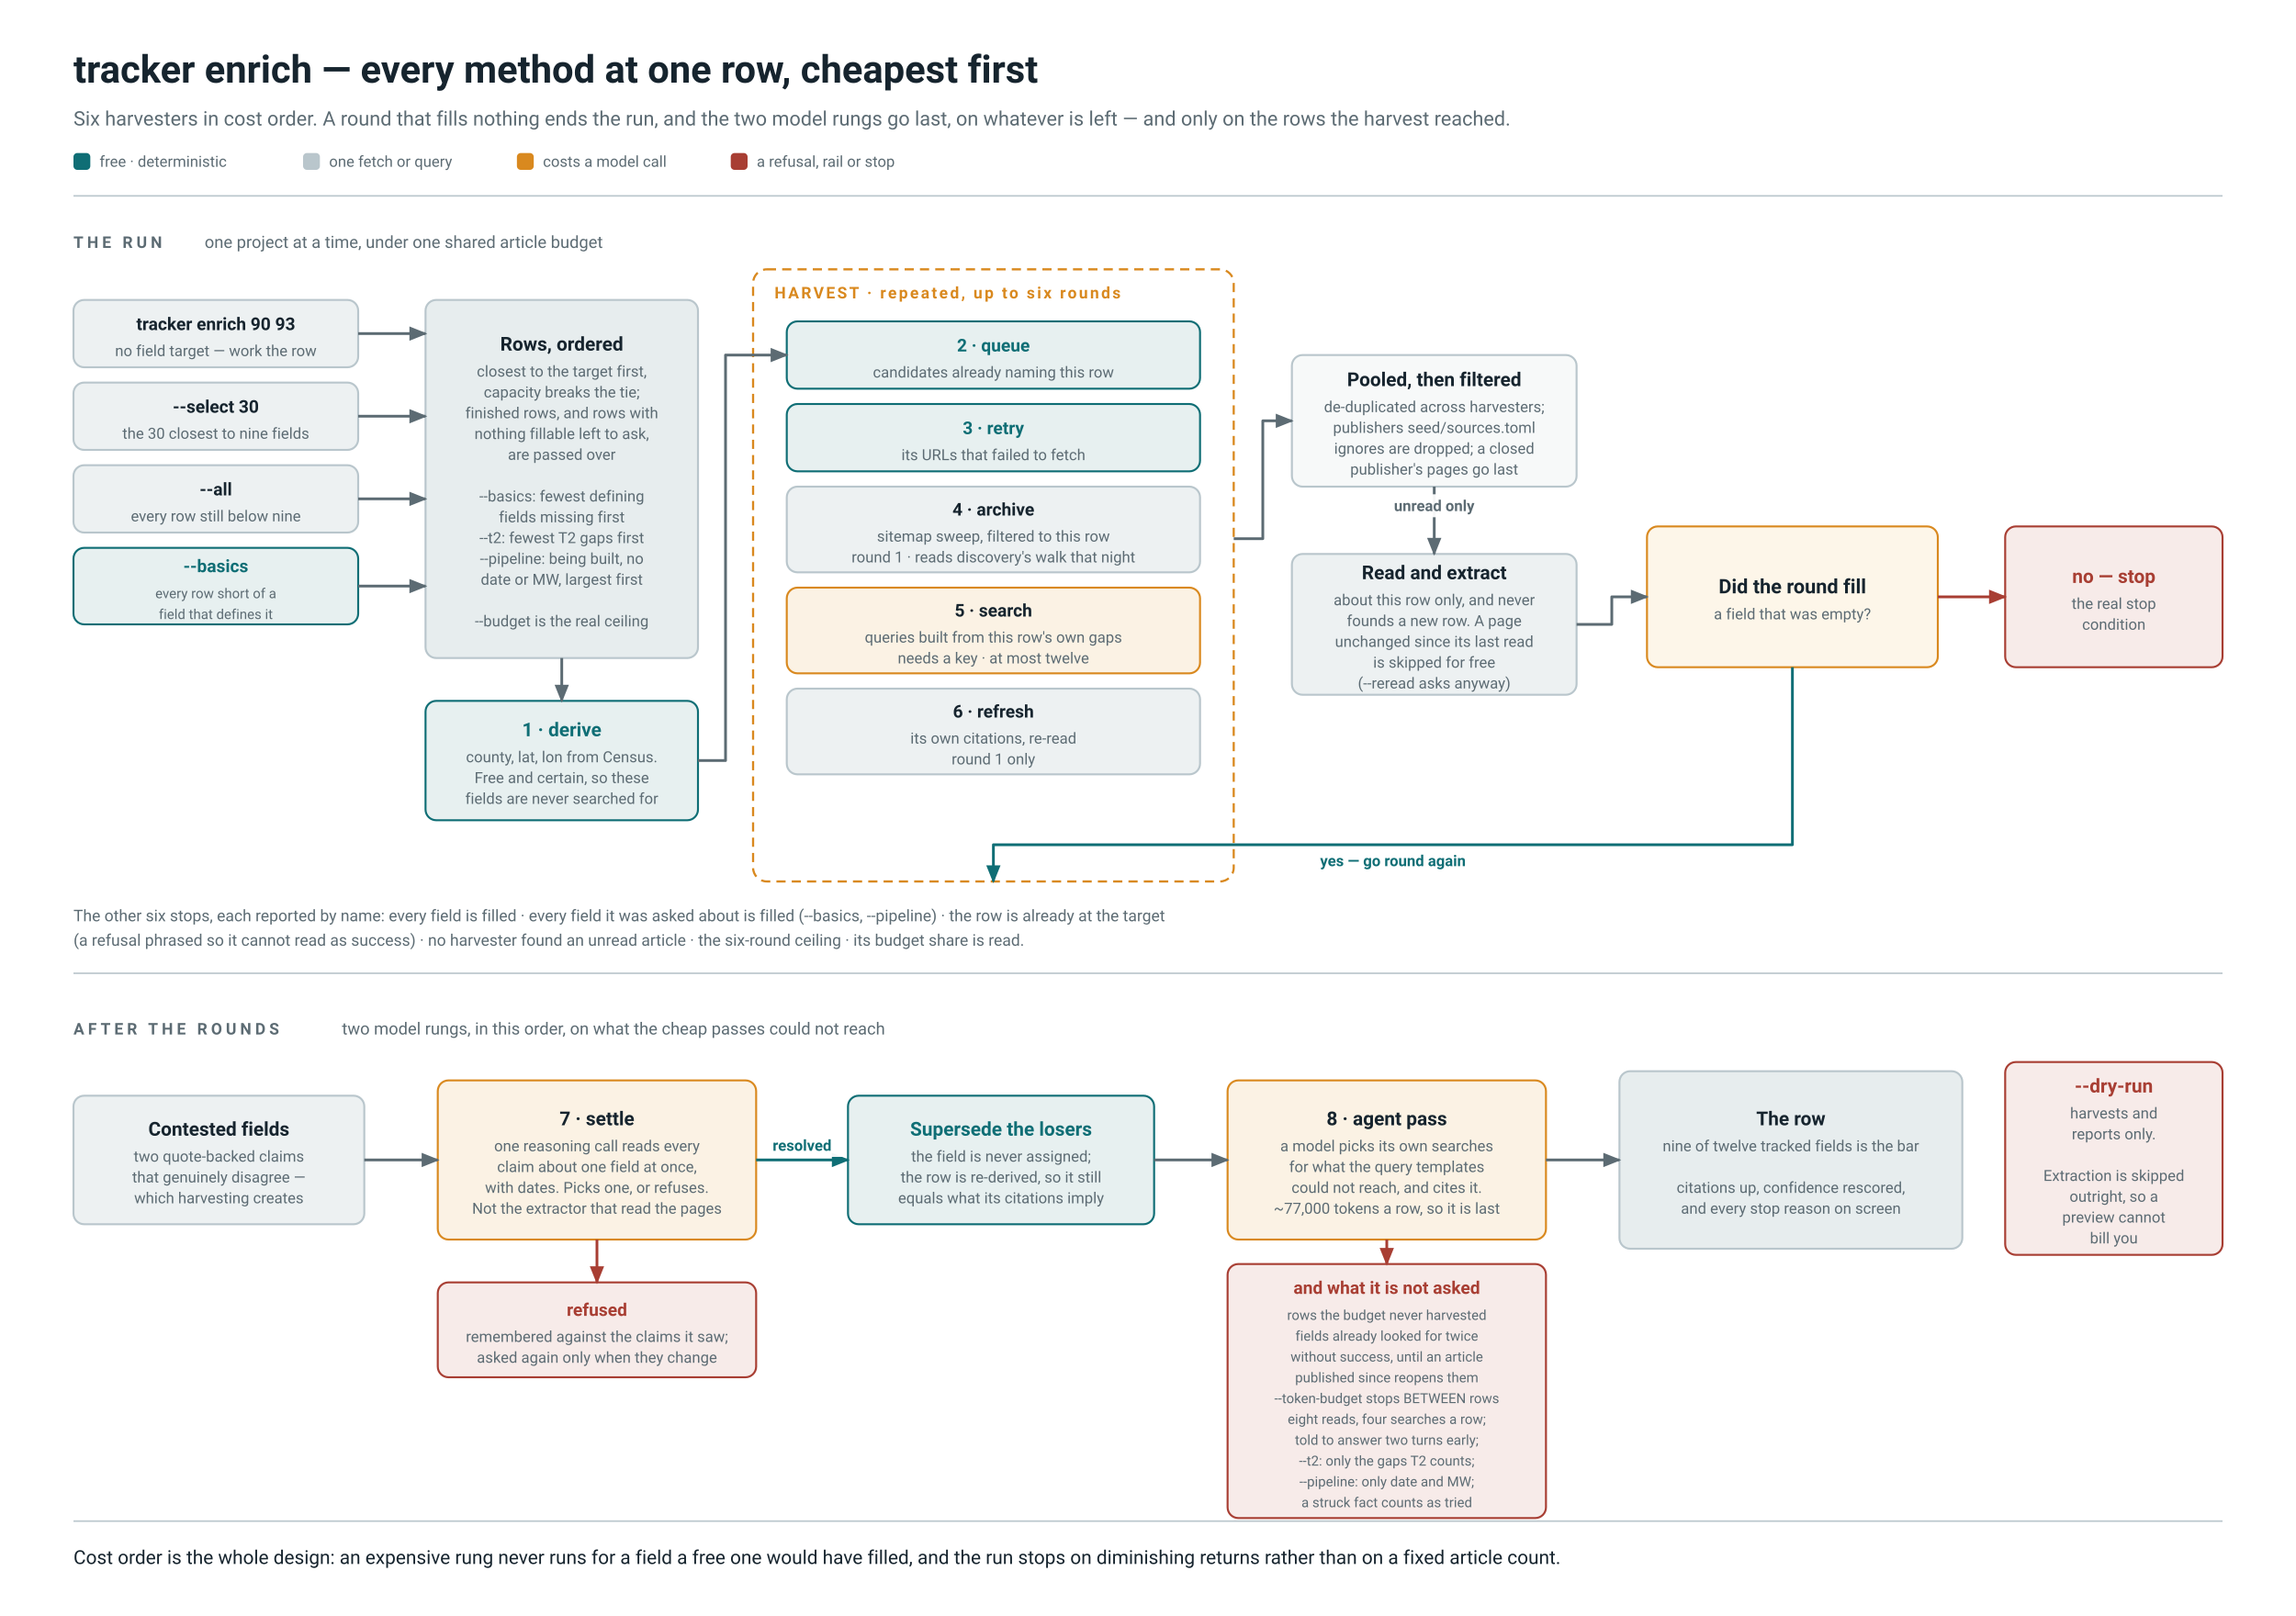
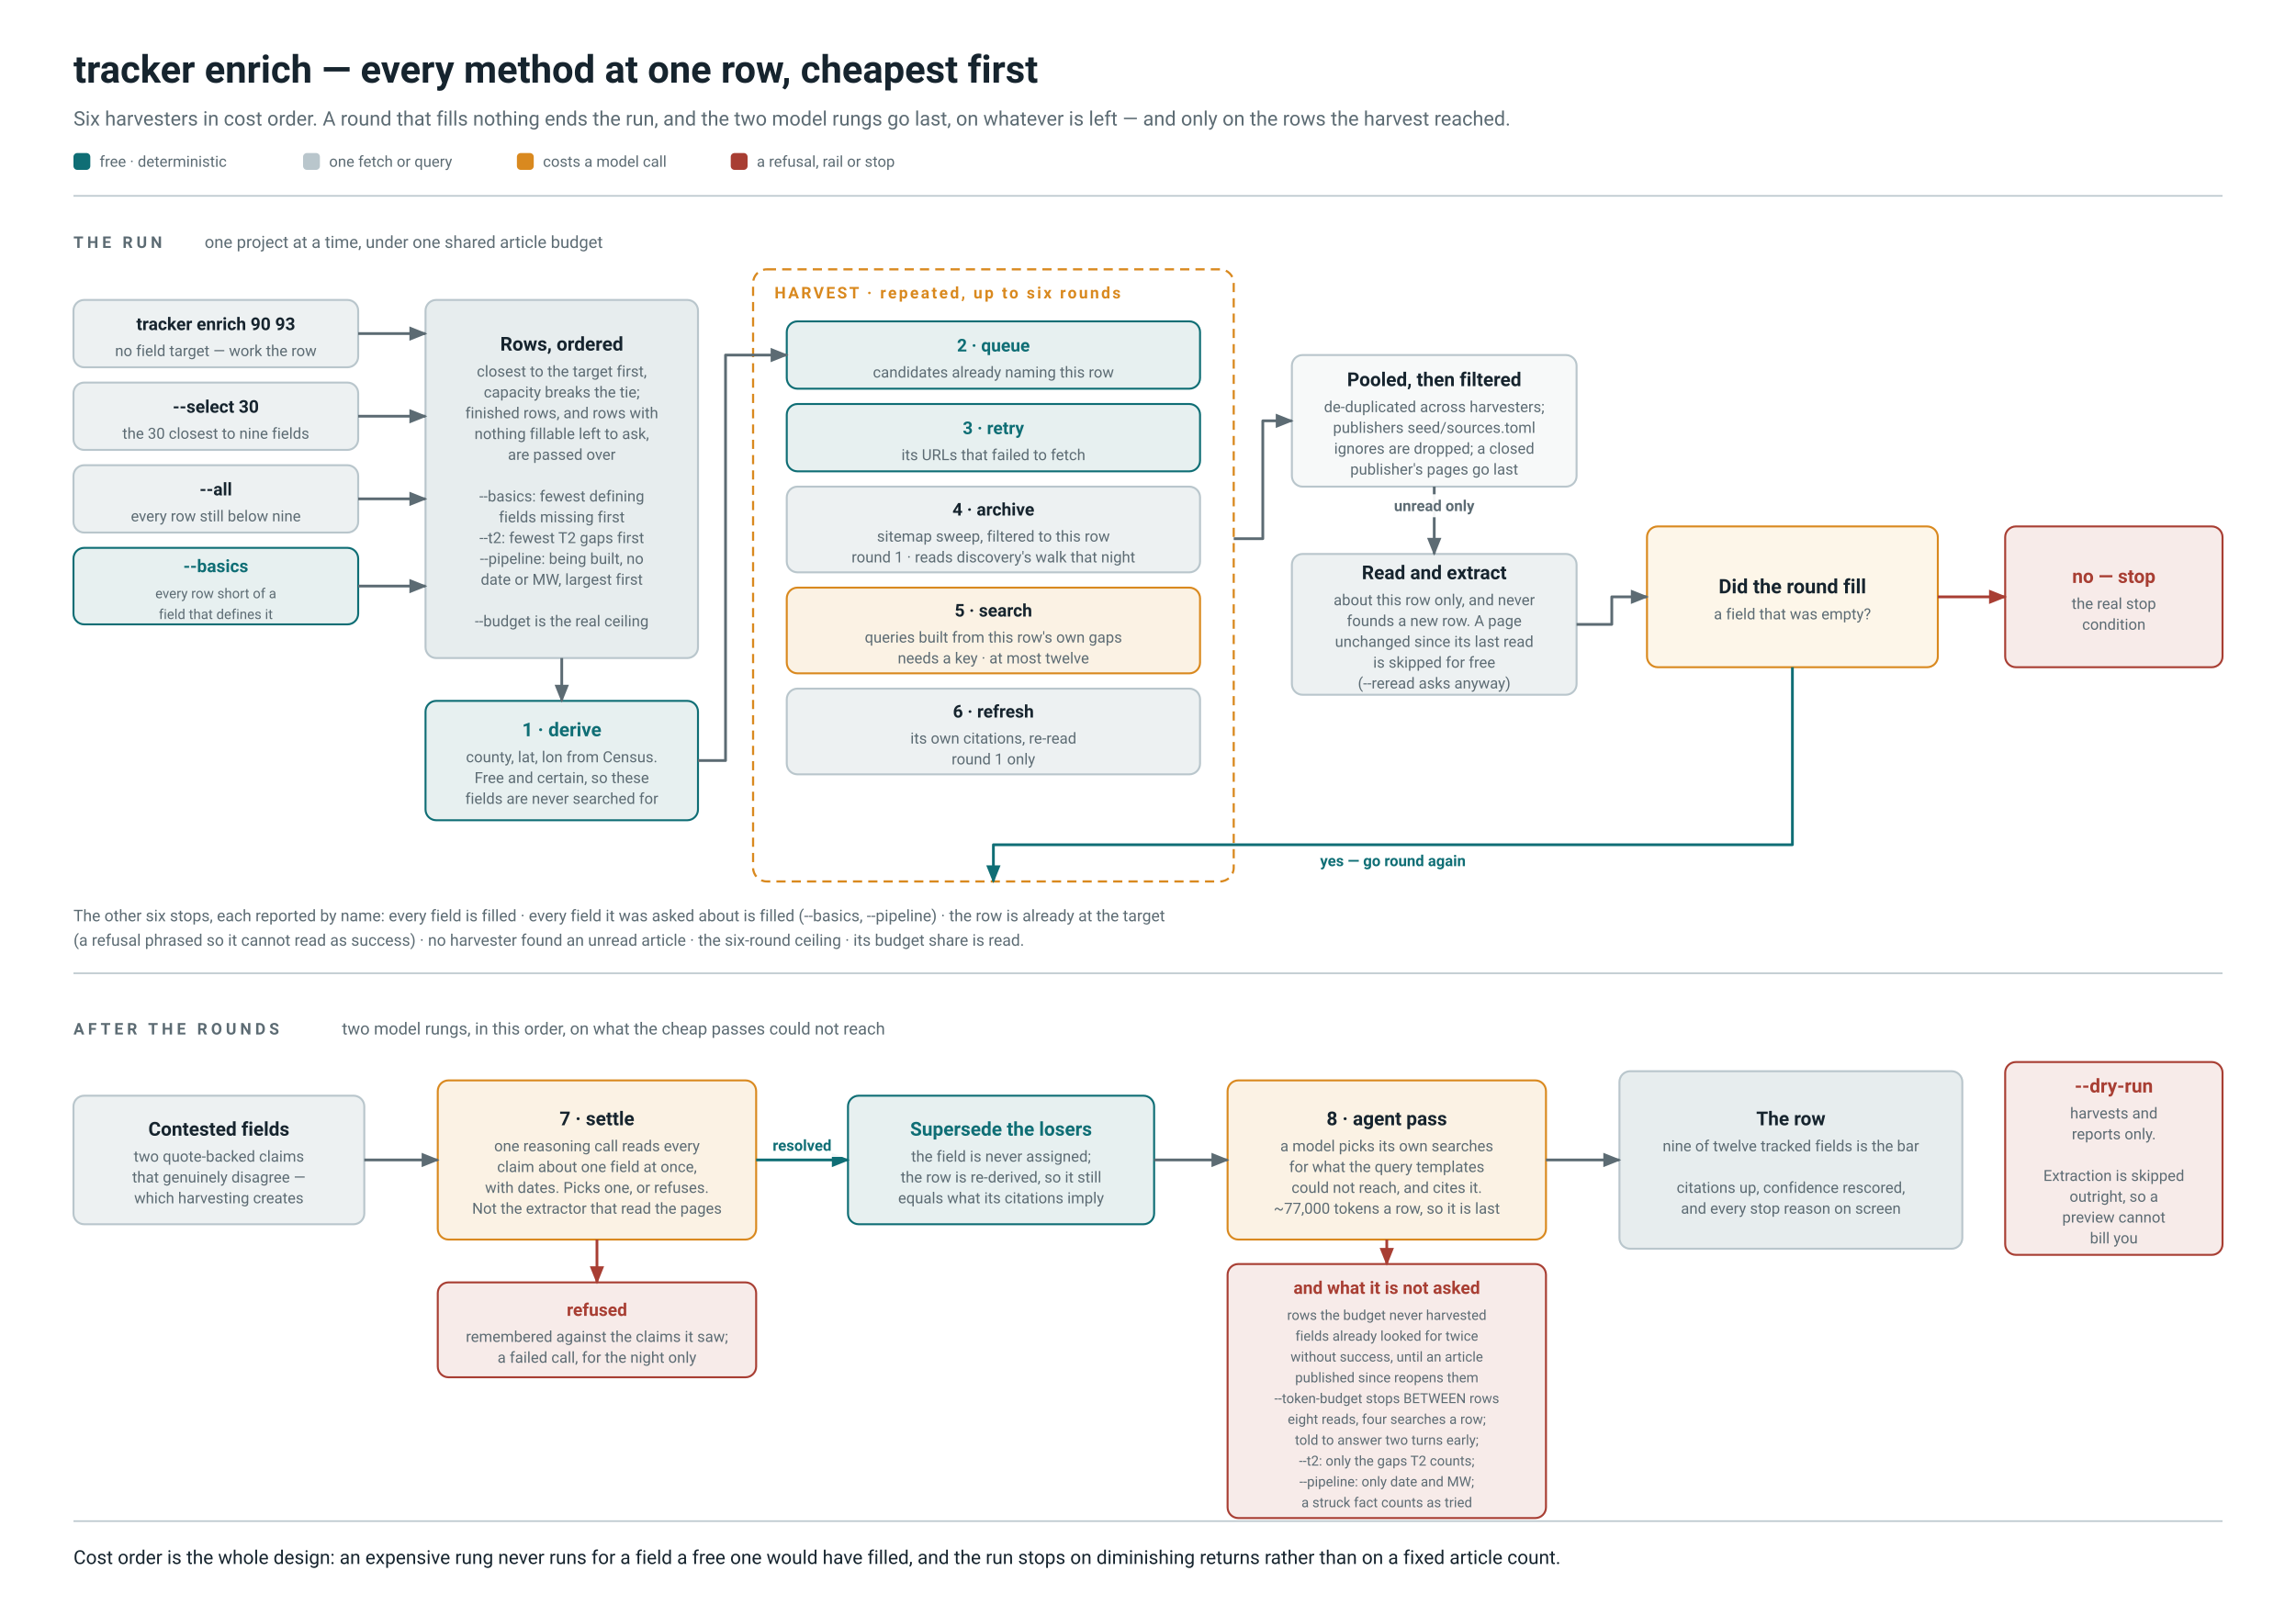
<svg xmlns="http://www.w3.org/2000/svg" width="1500" height="1056" viewBox="0 0 1500 1056" font-family="system-ui,-apple-system,'Segoe UI',Roboto,'Helvetica Neue','DejaVu Sans',Arial,sans-serif">
  <defs>
    <marker id="a0F6E75" viewBox="0 0 10 10" refX="9" refY="5" markerWidth="6.5" markerHeight="6.5" orient="auto-start-reverse">
      <path d="M 0 1 L 10 5 L 0 9 z" fill="#0F6E75" />
    </marker>
    <marker id="a5C6B73" viewBox="0 0 10 10" refX="9" refY="5" markerWidth="6.5" markerHeight="6.5" orient="auto-start-reverse">
      <path d="M 0 1 L 10 5 L 0 9 z" fill="#5C6B73" />
    </marker>
    <marker id="aA83E33" viewBox="0 0 10 10" refX="9" refY="5" markerWidth="6.5" markerHeight="6.5" orient="auto-start-reverse">
      <path d="M 0 1 L 10 5 L 0 9 z" fill="#A83E33" />
    </marker>
  </defs>
  <rect width="1500" height="1056" fill="#FFFFFF" />
  <g font-family="system-ui,-apple-system,'Segoe UI',Roboto,'Helvetica Neue','DejaVu Sans',Arial,sans-serif" xml:space="preserve">
    <text x="48.0" y="54.0" font-size="25" fill="#16242E" text-anchor="start" font-weight="700">tracker enrich — every method at one row, cheapest first</text>
    <text x="48.0" y="82.0" font-size="13" fill="#5C6B73" text-anchor="start">Six harvesters in cost order. A round that fills nothing ends the run, and the two model rungs go last, on whatever is left — and only on the rows the harvest reached.</text>
    <rect x="48.0" y="100.0" width="11" height="11" rx="2.5" fill="#0F6E75" />
    <text x="65.0" y="109.0" font-size="10" fill="#5C6B73" text-anchor="start">free · deterministic</text>
    <rect x="198.0" y="100.0" width="11" height="11" rx="2.5" fill="#B9C6CC" />
    <text x="215.0" y="109.0" font-size="10" fill="#5C6B73" text-anchor="start">one fetch or query</text>
    <rect x="337.7" y="100.0" width="11" height="11" rx="2.5" fill="#D9891F" />
    <text x="354.7" y="109.0" font-size="10" fill="#5C6B73" text-anchor="start">costs a model call</text>
    <rect x="477.4" y="100.0" width="11" height="11" rx="2.5" fill="#A83E33" />
    <text x="494.4" y="109.0" font-size="10" fill="#5C6B73" text-anchor="start">a refusal, rail or stop</text>
    <line x1="48" y1="128" x2="1452" y2="128" stroke="#B9C6CC" stroke-width="1" />
    <text x="48.0" y="162.0" font-size="10.5" fill="#5C6B73" text-anchor="start" font-weight="700" letter-spacing="2.4">THE RUN</text>
    <text x="133.7" y="162.0" font-size="11" fill="#5C6B73" text-anchor="start">one project at a time, under one shared article budget</text>
    <rect x="48.0" y="196.0" width="186.0" height="44.0" rx="7" fill="#EDF1F2" stroke="#B9C6CC" stroke-width="1.3" />
    <text x="141.0" y="215.7" font-size="11.5" fill="#16242E" text-anchor="middle" font-weight="700">tracker enrich 90 93</text>
    <text x="141.0" y="232.7" font-size="10" fill="#5C6B73" text-anchor="middle">no field target — work the row</text>
    <rect x="48.0" y="250.0" width="186.0" height="44.0" rx="7" fill="#EDF1F2" stroke="#B9C6CC" stroke-width="1.3" />
    <text x="141.0" y="269.7" font-size="11.5" fill="#16242E" text-anchor="middle" font-weight="700">--select 30</text>
    <text x="141.0" y="286.7" font-size="10" fill="#5C6B73" text-anchor="middle">the 30 closest to nine fields</text>
    <rect x="48.0" y="304.0" width="186.0" height="44.0" rx="7" fill="#EDF1F2" stroke="#B9C6CC" stroke-width="1.3" />
    <text x="141.0" y="323.7" font-size="11.5" fill="#16242E" text-anchor="middle" font-weight="700">--all</text>
    <text x="141.0" y="340.7" font-size="10" fill="#5C6B73" text-anchor="middle">every row still below nine</text>
    <rect x="48.0" y="358.0" width="186.0" height="50.0" rx="7" fill="#E7F0F0" stroke="#0F6E75" stroke-width="1.3" />
    <text x="141.0" y="373.9" font-size="11.5" fill="#0F6E75" text-anchor="middle" font-weight="700">--basics</text>
    <text x="141.0" y="390.9" font-size="9" fill="#5C6B73" text-anchor="middle">every row short of a</text>
    <text x="141.0" y="404.5" font-size="9" fill="#5C6B73" text-anchor="middle">field that defines it</text>
    <rect x="278.0" y="196.0" width="178.0" height="234.0" rx="7" fill="#E7EDEE" stroke="#B9C6CC" stroke-width="1.3" />
    <text x="367.0" y="229.1" font-size="12.5" fill="#16242E" text-anchor="middle" font-weight="700">Rows, ordered</text>
    <text x="367.0" y="246.1" font-size="10" fill="#5C6B73" text-anchor="middle">closest to the target first,</text>
    <text x="367.0" y="259.7" font-size="10" fill="#5C6B73" text-anchor="middle">capacity breaks the tie;</text>
    <text x="367.0" y="273.3" font-size="10" fill="#5C6B73" text-anchor="middle">finished rows, and rows with</text>
    <text x="367.0" y="286.9" font-size="10" fill="#5C6B73" text-anchor="middle">nothing fillable left to ask,</text>
    <text x="367.0" y="300.5" font-size="10" fill="#5C6B73" text-anchor="middle">are passed over</text>
    <text x="367.0" y="314.1" font-size="10" fill="#5C6B73" text-anchor="middle" />
    <text x="367.0" y="327.7" font-size="10" fill="#5C6B73" text-anchor="middle">--basics: fewest defining</text>
    <text x="367.0" y="341.3" font-size="10" fill="#5C6B73" text-anchor="middle">fields missing first</text>
    <text x="367.0" y="354.9" font-size="10" fill="#5C6B73" text-anchor="middle">--t2: fewest T2 gaps first</text>
    <text x="367.0" y="368.5" font-size="10" fill="#5C6B73" text-anchor="middle">--pipeline: being built, no</text>
    <text x="367.0" y="382.1" font-size="10" fill="#5C6B73" text-anchor="middle">date or MW, largest first</text>
    <text x="367.0" y="395.7" font-size="10" fill="#5C6B73" text-anchor="middle" />
    <text x="367.0" y="409.3" font-size="10" fill="#5C6B73" text-anchor="middle">--budget is the real ceiling</text>
    <polyline points="234.0,218.0 278.0,218.0" fill="none" stroke="#5C6B73" stroke-width="1.8" stroke-linejoin="round" marker-end="url(#a5C6B73)" />
    <polyline points="234.0,272.0 278.0,272.0" fill="none" stroke="#5C6B73" stroke-width="1.8" stroke-linejoin="round" marker-end="url(#a5C6B73)" />
    <polyline points="234.0,326.0 278.0,326.0" fill="none" stroke="#5C6B73" stroke-width="1.8" stroke-linejoin="round" marker-end="url(#a5C6B73)" />
    <polyline points="234.0,383.0 278.0,383.0" fill="none" stroke="#5C6B73" stroke-width="1.8" stroke-linejoin="round" marker-end="url(#a5C6B73)" />
    <rect x="278.0" y="458.0" width="178.0" height="78.0" rx="7" fill="#E7F0F0" stroke="#0F6E75" stroke-width="1.3" />
    <text x="367.0" y="481.1" font-size="12.5" fill="#0F6E75" text-anchor="middle" font-weight="700">1 · derive</text>
    <text x="367.0" y="498.1" font-size="10" fill="#5C6B73" text-anchor="middle">county, lat, lon from Census.</text>
    <text x="367.0" y="511.7" font-size="10" fill="#5C6B73" text-anchor="middle">Free and certain, so these</text>
    <text x="367.0" y="525.3" font-size="10" fill="#5C6B73" text-anchor="middle">fields are never searched for</text>
    <polyline points="367.0,430.0 367.0,458.0" fill="none" stroke="#5C6B73" stroke-width="1.8" stroke-linejoin="round" marker-end="url(#a5C6B73)" />
    <rect x="492.0" y="176.0" width="314.0" height="400.0" rx="9" fill="none" stroke="#D9891F" stroke-width="1.4" stroke-dasharray="6 4" />
    <text x="506.0" y="195.0" font-size="10.5" fill="#D9891F" text-anchor="start" font-weight="700" letter-spacing="1.4">HARVEST · repeated, up to six rounds</text>
    <rect x="514.0" y="210.0" width="270.0" height="44.0" rx="7" fill="#E7F0F0" stroke="#0F6E75" stroke-width="1.3" />
    <text x="649.0" y="229.7" font-size="11.5" fill="#0F6E75" text-anchor="middle" font-weight="700">2 · queue</text>
    <text x="649.0" y="246.7" font-size="10" fill="#5C6B73" text-anchor="middle">candidates already naming this row</text>
    <rect x="514.0" y="264.0" width="270.0" height="44.0" rx="7" fill="#E7F0F0" stroke="#0F6E75" stroke-width="1.3" />
    <text x="649.0" y="283.7" font-size="11.5" fill="#0F6E75" text-anchor="middle" font-weight="700">3 · retry</text>
    <text x="649.0" y="300.7" font-size="10" fill="#5C6B73" text-anchor="middle">its URLs that failed to fetch</text>
    <rect x="514.0" y="318.0" width="270.0" height="56.0" rx="7" fill="#EDF1F2" stroke="#B9C6CC" stroke-width="1.3" />
    <text x="649.0" y="336.9" font-size="11.5" fill="#16242E" text-anchor="middle" font-weight="700">4 · archive</text>
    <text x="649.0" y="353.9" font-size="10" fill="#5C6B73" text-anchor="middle">sitemap sweep, filtered to this row</text>
    <text x="649.0" y="367.5" font-size="10" fill="#5C6B73" text-anchor="middle">round 1 · reads discovery's walk that night</text>
    <rect x="514.0" y="384.0" width="270.0" height="56.0" rx="7" fill="#FBF2E4" stroke="#D9891F" stroke-width="1.3" />
    <text x="649.0" y="402.9" font-size="11.5" fill="#16242E" text-anchor="middle" font-weight="700">5 · search</text>
    <text x="649.0" y="419.9" font-size="10" fill="#5C6B73" text-anchor="middle">queries built from this row's own gaps</text>
    <text x="649.0" y="433.5" font-size="10" fill="#5C6B73" text-anchor="middle">needs a key · at most twelve</text>
    <rect x="514.0" y="450.0" width="270.0" height="56.0" rx="7" fill="#EDF1F2" stroke="#B9C6CC" stroke-width="1.3" />
    <text x="649.0" y="468.9" font-size="11.5" fill="#16242E" text-anchor="middle" font-weight="700">6 · refresh</text>
    <text x="649.0" y="485.9" font-size="10" fill="#5C6B73" text-anchor="middle">its own citations, re-read</text>
    <text x="649.0" y="499.5" font-size="10" fill="#5C6B73" text-anchor="middle">round 1 only</text>
    <polyline points="456.0,497.0 474.0,497.0 474.0,232.0 514.0,232.0" fill="none" stroke="#5C6B73" stroke-width="1.8" stroke-linejoin="round" marker-end="url(#a5C6B73)" />
    <rect x="844.0" y="232.0" width="186.0" height="86.0" rx="7" fill="#F7F9F9" stroke="#B9C6CC" stroke-width="1.3" />
    <text x="937.0" y="252.3" font-size="12.5" fill="#16242E" text-anchor="middle" font-weight="700">Pooled, then filtered</text>
    <text x="937.0" y="269.3" font-size="10" fill="#5C6B73" text-anchor="middle">de-duplicated across harvesters;</text>
    <text x="937.0" y="282.9" font-size="10" fill="#5C6B73" text-anchor="middle">publishers seed/sources.toml</text>
    <text x="937.0" y="296.5" font-size="10" fill="#5C6B73" text-anchor="middle">ignores are dropped; a closed</text>
    <text x="937.0" y="310.1" font-size="10" fill="#5C6B73" text-anchor="middle">publisher's pages go last</text>
    <rect x="844.0" y="362.0" width="186.0" height="92.0" rx="7" fill="#EDF1F2" stroke="#B9C6CC" stroke-width="1.3" />
    <text x="937.0" y="378.5" font-size="12.5" fill="#16242E" text-anchor="middle" font-weight="700">Read and extract</text>
    <text x="937.0" y="395.5" font-size="10" fill="#5C6B73" text-anchor="middle">about this row only, and never</text>
    <text x="937.0" y="409.1" font-size="10" fill="#5C6B73" text-anchor="middle">founds a new row. A page</text>
    <text x="937.0" y="422.7" font-size="10" fill="#5C6B73" text-anchor="middle">unchanged since its last read</text>
    <text x="937.0" y="436.3" font-size="10" fill="#5C6B73" text-anchor="middle">is skipped for free</text>
    <text x="937.0" y="449.9" font-size="10" fill="#5C6B73" text-anchor="middle">(--reread asks anyway)</text>
    <polyline points="806.0,352.0 825.0,352.0 825.0,275.0 844.0,275.0" fill="none" stroke="#5C6B73" stroke-width="1.8" stroke-linejoin="round" marker-end="url(#a5C6B73)" />
    <polyline points="937.0,318.0 937.0,362.0" fill="none" stroke="#5C6B73" stroke-width="1.8" stroke-linejoin="round" marker-end="url(#a5C6B73)" />
    <rect x="900.9" y="323.0" width="72.1" height="15" fill="#FFFFFF" opacity="0.94" />
    <text x="937.0" y="334.0" font-size="10" fill="#5C6B73" text-anchor="middle" font-weight="700">unread only</text>
    <rect x="1076.0" y="344.0" width="190.0" height="92.0" rx="7" fill="#FDF6E9" stroke="#D9891F" stroke-width="1.3" />
    <text x="1171.0" y="387.7" font-size="13" fill="#16242E" text-anchor="middle" font-weight="700">Did the round fill</text>
    <text x="1171.0" y="404.7" font-size="10" fill="#5C6B73" text-anchor="middle">a field that was empty?</text>
    <polyline points="1030.0,408.0 1053.0,408.0 1053.0,390.0 1076.0,390.0" fill="none" stroke="#5C6B73" stroke-width="1.8" stroke-linejoin="round" marker-end="url(#a5C6B73)" />
    <rect x="1310.0" y="344.0" width="142.0" height="92.0" rx="7" fill="#F7EBE9" stroke="#A83E33" stroke-width="1.3" />
    <text x="1381.0" y="380.9" font-size="12.5" fill="#A83E33" text-anchor="middle" font-weight="700">no — stop</text>
    <text x="1381.0" y="397.9" font-size="10" fill="#5C6B73" text-anchor="middle">the real stop</text>
    <text x="1381.0" y="411.5" font-size="10" fill="#5C6B73" text-anchor="middle">condition</text>
    <polyline points="1266.0,390.0 1310.0,390.0" fill="none" stroke="#A83E33" stroke-width="1.8" stroke-linejoin="round" marker-end="url(#aA83E33)" />
    <polyline points="1171.0,436.0 1171.0,552.0 649.0,552.0 649.0,576.0" fill="none" stroke="#0F6E75" stroke-width="1.8" stroke-linejoin="round" marker-end="url(#a0F6E75)" />
    <rect x="848.5" y="555.0" width="123.0" height="15" fill="#FFFFFF" opacity="0.94" />
    <text x="910.0" y="566.0" font-size="10" fill="#0F6E75" text-anchor="middle" font-weight="700">yes — go round again</text>
    <text x="48.0" y="602.0" font-size="10.5" fill="#5C6B73" text-anchor="start">The other six stops, each reported by name: every field is filled · every field it was asked about is filled (--basics, --pipeline) · the row is already at the target</text>
    <text x="48.0" y="618.0" font-size="10.5" fill="#5C6B73" text-anchor="start">(a refusal phrased so it cannot read as success) · no harvester found an unread article · the six-round ceiling · its budget share is read.</text>
    <line x1="48" y1="636" x2="1452" y2="636" stroke="#B9C6CC" stroke-width="1" />
    <text x="48.0" y="676.0" font-size="10.5" fill="#5C6B73" text-anchor="start" font-weight="700" letter-spacing="2.4">AFTER THE ROUNDS</text>
    <text x="223.4" y="676.0" font-size="11" fill="#5C6B73" text-anchor="start">two model rungs, in this order, on what the cheap passes could not reach</text>
    <rect x="48.0" y="716.0" width="190.0" height="84.0" rx="7" fill="#EDF1F2" stroke="#B9C6CC" stroke-width="1.3" />
    <text x="143.0" y="742.1" font-size="12.5" fill="#16242E" text-anchor="middle" font-weight="700">Contested fields</text>
    <text x="143.0" y="759.1" font-size="10" fill="#5C6B73" text-anchor="middle">two quote-backed claims</text>
    <text x="143.0" y="772.7" font-size="10" fill="#5C6B73" text-anchor="middle">that genuinely disagree —</text>
    <text x="143.0" y="786.3" font-size="10" fill="#5C6B73" text-anchor="middle">which harvesting creates</text>
    <rect x="286.0" y="706.0" width="208.0" height="104.0" rx="7" fill="#FBF2E4" stroke="#D9891F" stroke-width="1.3" />
    <text x="390.0" y="735.3" font-size="12.5" fill="#16242E" text-anchor="middle" font-weight="700">7 · settle</text>
    <text x="390.0" y="752.3" font-size="10" fill="#5C6B73" text-anchor="middle">one reasoning call reads every</text>
    <text x="390.0" y="765.9" font-size="10" fill="#5C6B73" text-anchor="middle">claim about one field at once,</text>
    <text x="390.0" y="779.5" font-size="10" fill="#5C6B73" text-anchor="middle">with dates. Picks one, or refuses.</text>
    <text x="390.0" y="793.1" font-size="10" fill="#5C6B73" text-anchor="middle">Not the extractor that read the pages</text>
    <polyline points="238.0,758.0 286.0,758.0" fill="none" stroke="#5C6B73" stroke-width="1.8" stroke-linejoin="round" marker-end="url(#a5C6B73)" />
    <rect x="554.0" y="716.0" width="200.0" height="84.0" rx="7" fill="#E7F0F0" stroke="#0F6E75" stroke-width="1.3" />
    <text x="654.0" y="742.1" font-size="12.5" fill="#0F6E75" text-anchor="middle" font-weight="700">Supersede the losers</text>
    <text x="654.0" y="759.1" font-size="10" fill="#5C6B73" text-anchor="middle">the field is never assigned;</text>
    <text x="654.0" y="772.7" font-size="10" fill="#5C6B73" text-anchor="middle">the row is re-derived, so it still</text>
    <text x="654.0" y="786.3" font-size="10" fill="#5C6B73" text-anchor="middle">equals what its citations imply</text>
    <polyline points="494.0,758.0 554.0,758.0" fill="none" stroke="#0F6E75" stroke-width="1.8" stroke-linejoin="round" marker-end="url(#a0F6E75)" />
    <rect x="496.4" y="741.0" width="55.2" height="15" fill="#FFFFFF" opacity="0.94" />
    <text x="524.0" y="752.0" font-size="10" fill="#0F6E75" text-anchor="middle" font-weight="700">resolved</text>
    <rect x="286.0" y="838.0" width="208.0" height="62.0" rx="7" fill="#F7EBE9" stroke="#A83E33" stroke-width="1.3" />
    <text x="390.0" y="859.9" font-size="11.5" fill="#A83E33" text-anchor="middle" font-weight="700">refused</text>
    <text x="390.0" y="876.9" font-size="10" fill="#5C6B73" text-anchor="middle">remembered against the claims it saw;</text>
-     <text x="390.0" y="890.5" font-size="10" fill="#5C6B73" text-anchor="middle">asked again only when they change</text>
+     <text x="390.0" y="890.5" font-size="10" fill="#5C6B73" text-anchor="middle">a failed call, for the night only</text>
    <polyline points="390.0,810.0 390.0,838.0" fill="none" stroke="#A83E33" stroke-width="1.8" stroke-linejoin="round" marker-end="url(#aA83E33)" />
    <rect x="802.0" y="706.0" width="208.0" height="104.0" rx="7" fill="#FBF2E4" stroke="#D9891F" stroke-width="1.3" />
    <text x="906.0" y="735.3" font-size="12.5" fill="#16242E" text-anchor="middle" font-weight="700">8 · agent pass</text>
    <text x="906.0" y="752.3" font-size="10" fill="#5C6B73" text-anchor="middle">a model picks its own searches</text>
    <text x="906.0" y="765.9" font-size="10" fill="#5C6B73" text-anchor="middle">for what the query templates</text>
    <text x="906.0" y="779.5" font-size="10" fill="#5C6B73" text-anchor="middle">could not reach, and cites it.</text>
    <text x="906.0" y="793.1" font-size="10" fill="#5C6B73" text-anchor="middle">~77,000 tokens a row, so it is last</text>
    <polyline points="754.0,758.0 802.0,758.0" fill="none" stroke="#5C6B73" stroke-width="1.8" stroke-linejoin="round" marker-end="url(#a5C6B73)" />
    <rect x="802.0" y="826.0" width="208.0" height="166.0" rx="7" fill="#F7EBE9" stroke="#A83E33" stroke-width="1.3" />
    <text x="906.0" y="845.5" font-size="11.5" fill="#A83E33" text-anchor="middle" font-weight="700">and what it is not asked</text>
    <text x="906.0" y="862.5" font-size="9" fill="#5C6B73" text-anchor="middle">rows the budget never harvested</text>
    <text x="906.0" y="876.1" font-size="9" fill="#5C6B73" text-anchor="middle">fields already looked for twice</text>
    <text x="906.0" y="889.7" font-size="9" fill="#5C6B73" text-anchor="middle">without success, until an article</text>
    <text x="906.0" y="903.3" font-size="9" fill="#5C6B73" text-anchor="middle">published since reopens them</text>
    <text x="906.0" y="916.9" font-size="9" fill="#5C6B73" text-anchor="middle">--token-budget stops BETWEEN rows</text>
    <text x="906.0" y="930.5" font-size="9" fill="#5C6B73" text-anchor="middle">eight reads, four searches a row;</text>
    <text x="906.0" y="944.1" font-size="9" fill="#5C6B73" text-anchor="middle">told to answer two turns early;</text>
    <text x="906.0" y="957.7" font-size="9" fill="#5C6B73" text-anchor="middle">--t2: only the gaps T2 counts;</text>
    <text x="906.0" y="971.3" font-size="9" fill="#5C6B73" text-anchor="middle">--pipeline: only date and MW;</text>
    <text x="906.0" y="984.9" font-size="9" fill="#5C6B73" text-anchor="middle">a struck fact counts as tried</text>
    <polyline points="906.0,810.0 906.0,826.0" fill="none" stroke="#A83E33" stroke-width="1.8" stroke-linejoin="round" marker-end="url(#aA83E33)" />
    <rect x="1058.0" y="700.0" width="224.0" height="116.0" rx="7" fill="#E7EDEE" stroke="#B9C6CC" stroke-width="1.3" />
    <text x="1170.0" y="735.3" font-size="12.5" fill="#16242E" text-anchor="middle" font-weight="700">The row</text>
    <text x="1170.0" y="752.3" font-size="10" fill="#5C6B73" text-anchor="middle">nine of twelve tracked fields is the bar</text>
    <text x="1170.0" y="765.9" font-size="10" fill="#5C6B73" text-anchor="middle" />
    <text x="1170.0" y="779.5" font-size="10" fill="#5C6B73" text-anchor="middle">citations up, confidence rescored,</text>
    <text x="1170.0" y="793.1" font-size="10" fill="#5C6B73" text-anchor="middle">and every stop reason on screen</text>
    <polyline points="1010.0,758.0 1058.0,758.0" fill="none" stroke="#5C6B73" stroke-width="1.8" stroke-linejoin="round" marker-end="url(#a5C6B73)" />
    <rect x="1310.0" y="694.0" width="142.0" height="126.0" rx="7" fill="#F7EBE9" stroke="#A83E33" stroke-width="1.3" />
    <text x="1381.0" y="713.9" font-size="12.5" fill="#A83E33" text-anchor="middle" font-weight="700">--dry-run</text>
    <text x="1381.0" y="730.9" font-size="10" fill="#5C6B73" text-anchor="middle">harvests and</text>
    <text x="1381.0" y="744.5" font-size="10" fill="#5C6B73" text-anchor="middle">reports only.</text>
    <text x="1381.0" y="758.1" font-size="10" fill="#5C6B73" text-anchor="middle" />
    <text x="1381.0" y="771.7" font-size="10" fill="#5C6B73" text-anchor="middle">Extraction is skipped</text>
    <text x="1381.0" y="785.3" font-size="10" fill="#5C6B73" text-anchor="middle">outright, so a</text>
    <text x="1381.0" y="798.9" font-size="10" fill="#5C6B73" text-anchor="middle">preview cannot</text>
    <text x="1381.0" y="812.5" font-size="10" fill="#5C6B73" text-anchor="middle">bill you</text>
    <line x1="48" y1="994" x2="1452" y2="994" stroke="#B9C6CC" stroke-width="1" />
    <text x="48.0" y="1022.0" font-size="12.5" fill="#16242E" text-anchor="start">Cost order is the whole design: an expensive rung never runs for a field a free one would have filled, and the run stops on diminishing returns rather than on a fixed article count.</text>
  </g>
</svg>
